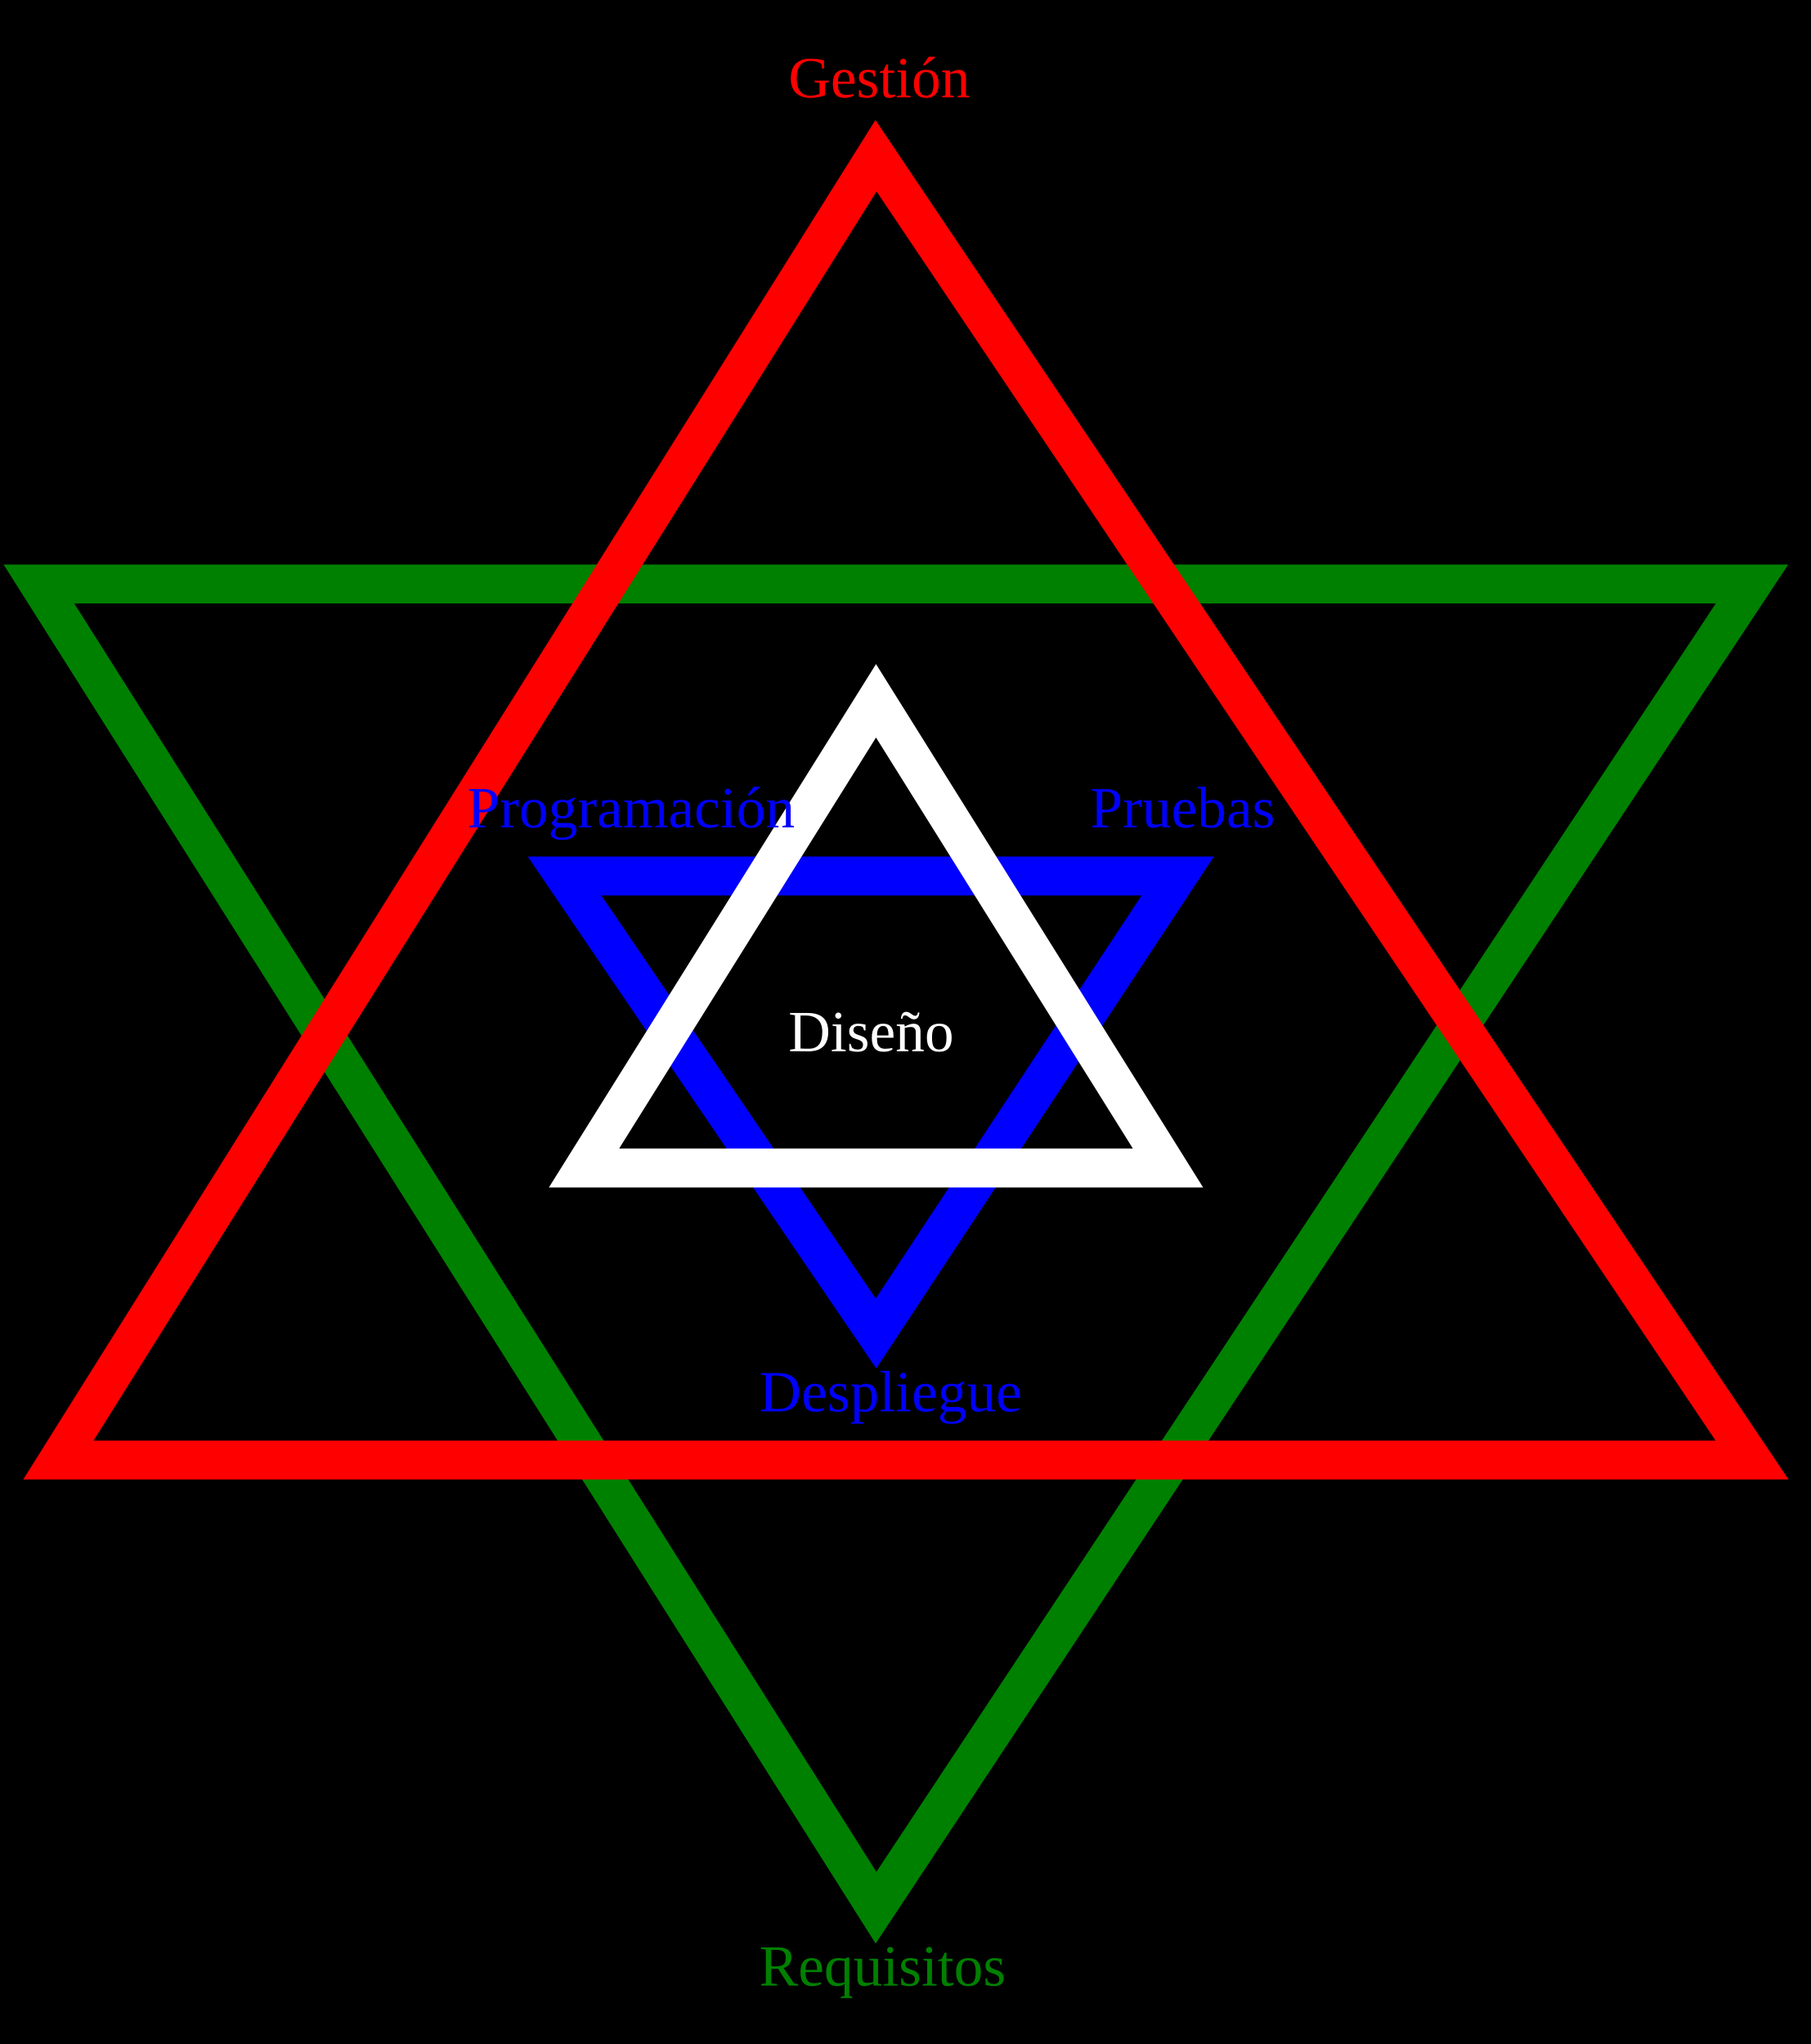
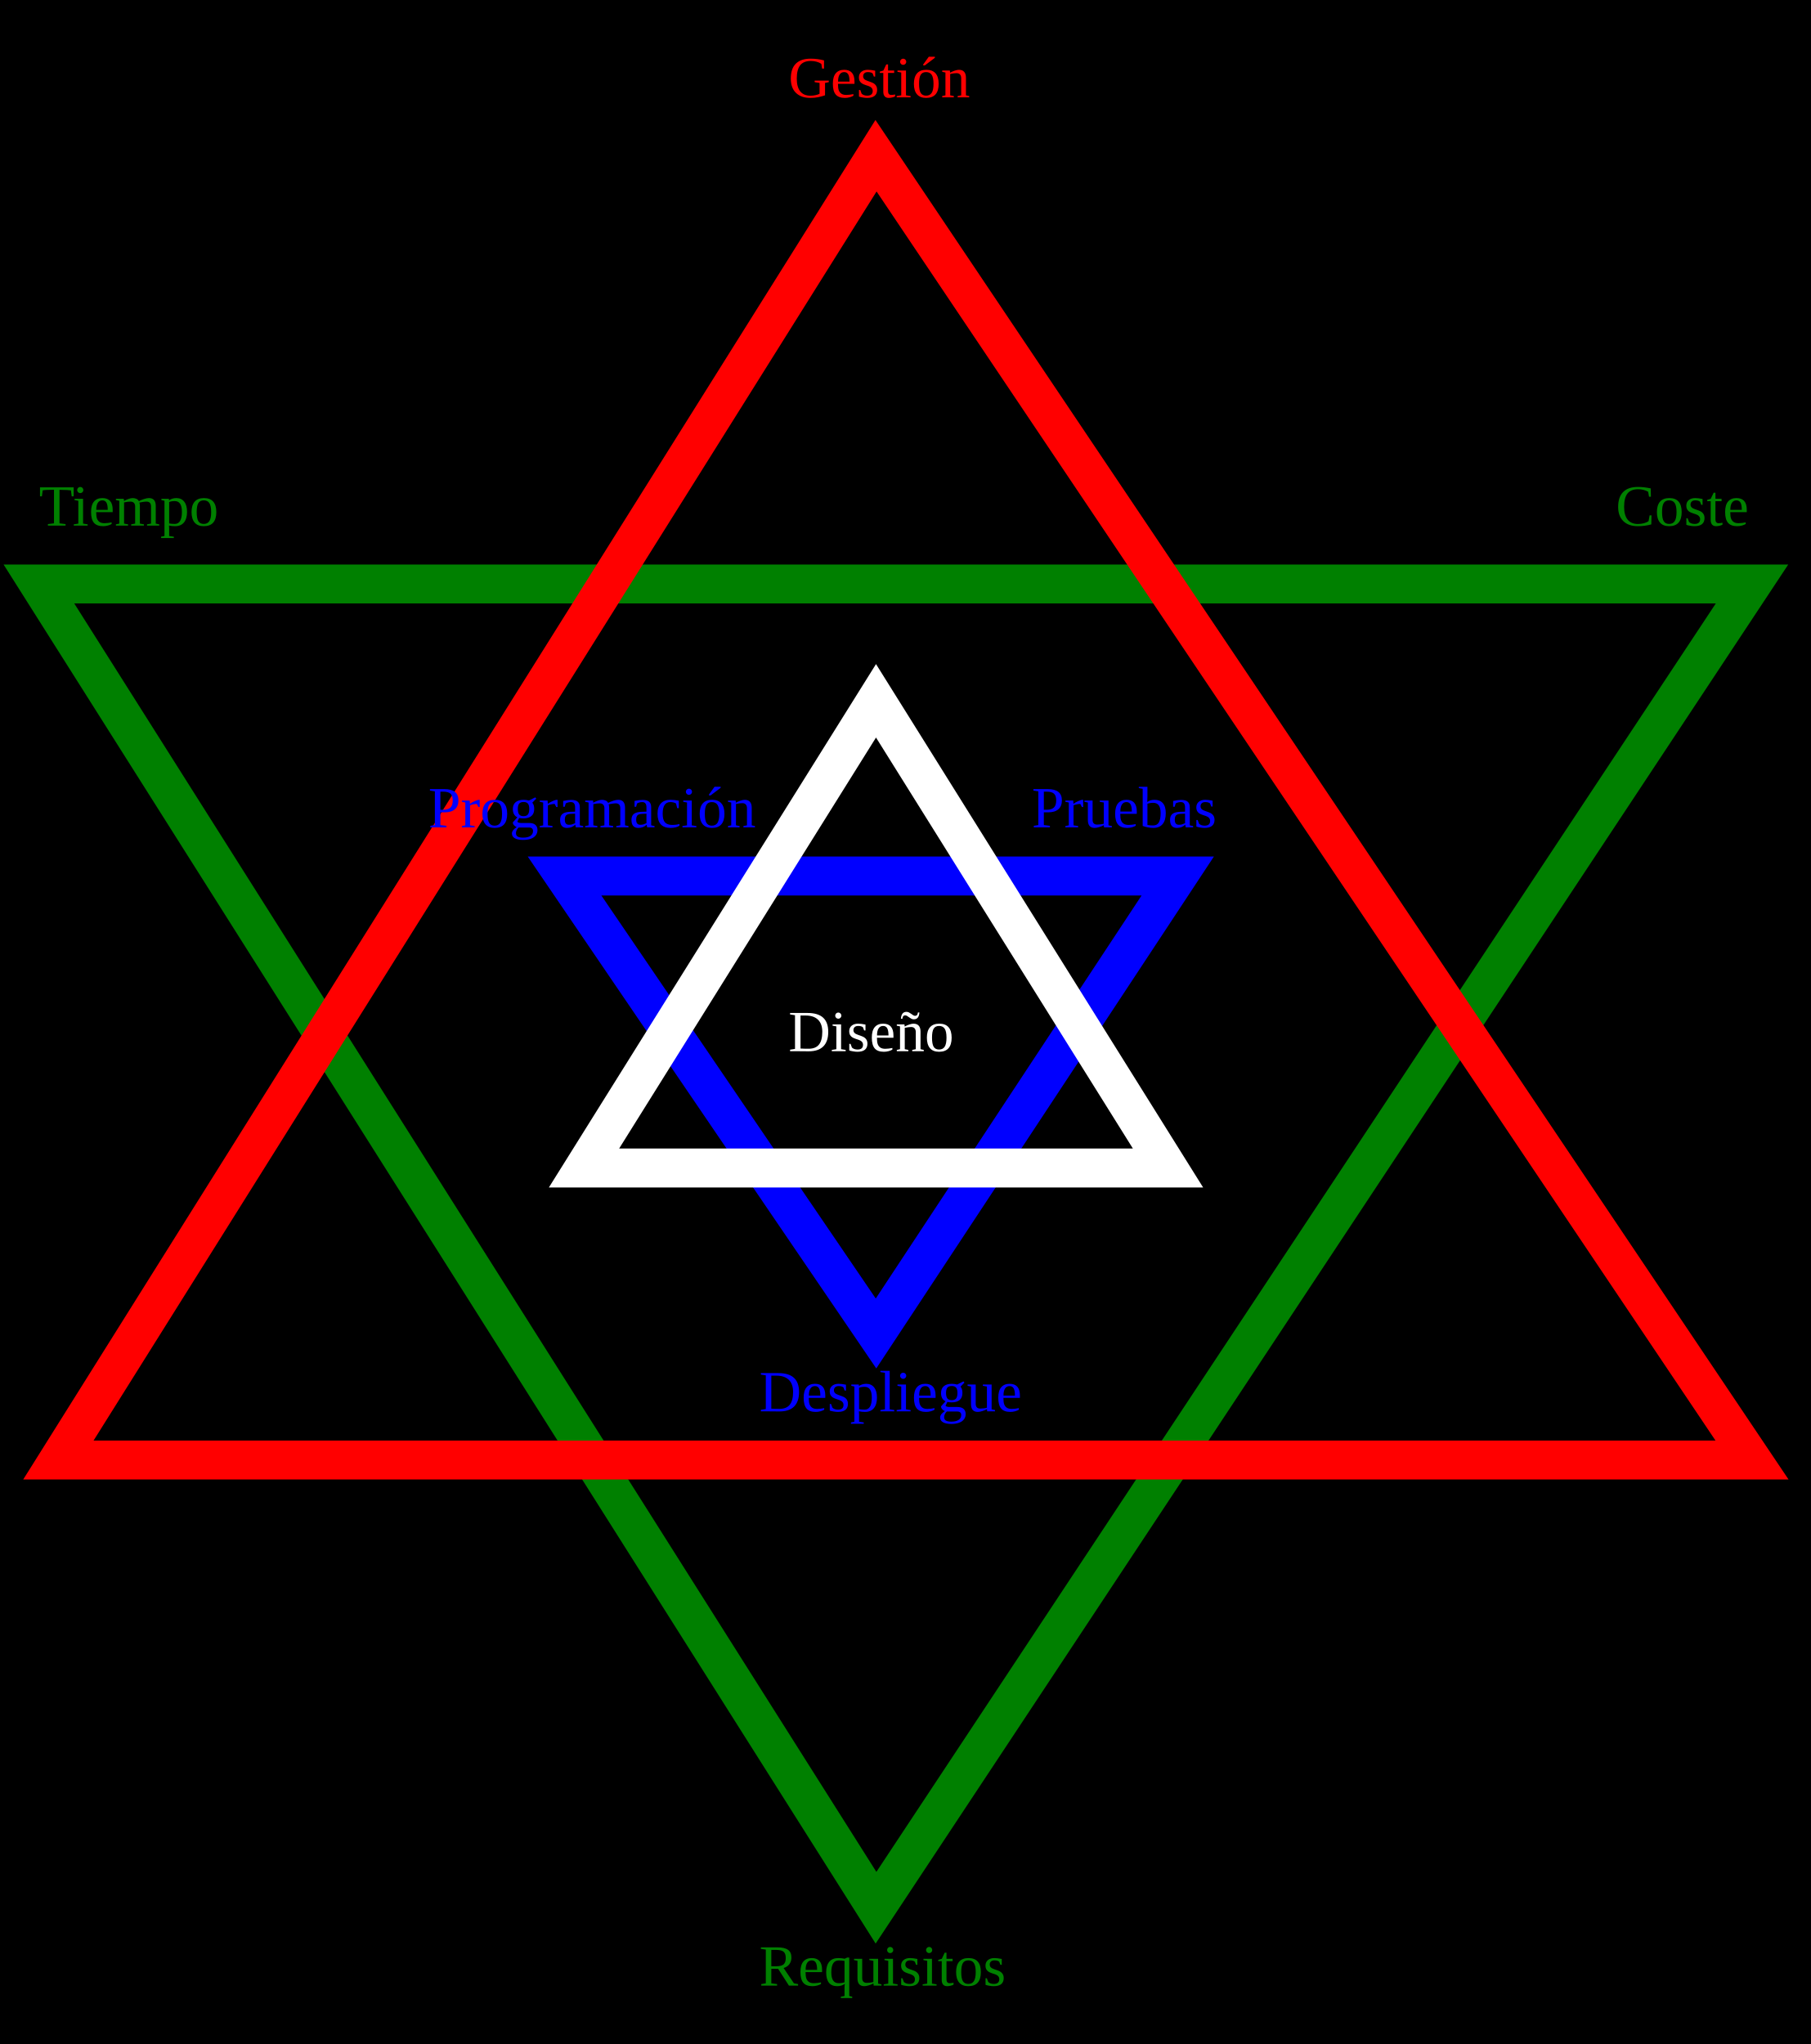
<svg xmlns="http://www.w3.org/2000/svg" version="1.1" width="930" height="1050">
-   <path d="M0 0 l1050 0 l0 1200 l-1050 0 z" id="fondo" />
+   <rect x="0" y="0" width="1000" height="1050" fill="black" id="fondo" />
  <path d="M 450 980 L 20 300 L900 300 Z" stroke="green" stroke-width="20" fill="none" />
  <path d="M 450 80 L30 750 L900 750 Z" stroke="red" stroke-width="20" fill="none" />
  <path d="M 450 685 L290 450 L605 450 Z" stroke="blue" stroke-width="20" fill="none" />
  <path d="M 450 360 L300 600 L600 600 Z" stroke="white" stroke-width="20" fill="none" />
  <text>
    <tspan x="390" y="1020" fill="green" font-size="30">Requisitos</tspan>
+     <tspan x="20" y="270" fill="green" font-size="30">Tiempo</tspan>
+     <tspan x="830" y="270" fill="green" font-size="30">Coste</tspan>
    <tspan x="405" y="50" fill="red" font-size="30">Gestión</tspan>
-     <tspan x="240" y="425" fill="blue" font-size="30">Programación</tspan>
-     <tspan x="560" y="425" fill="blue" font-size="30">Pruebas</tspan>
+     <tspan x="220" y="425" fill="blue" font-size="30">Programación</tspan>
+     <tspan x="530" y="425" fill="blue" font-size="30">Pruebas</tspan>
    <tspan x="390" y="725" fill="blue" font-size="30">Despliegue</tspan>
    <tspan x="405" y="540" fill="white" font-size="30">Diseño</tspan>
  </text>
</svg>
